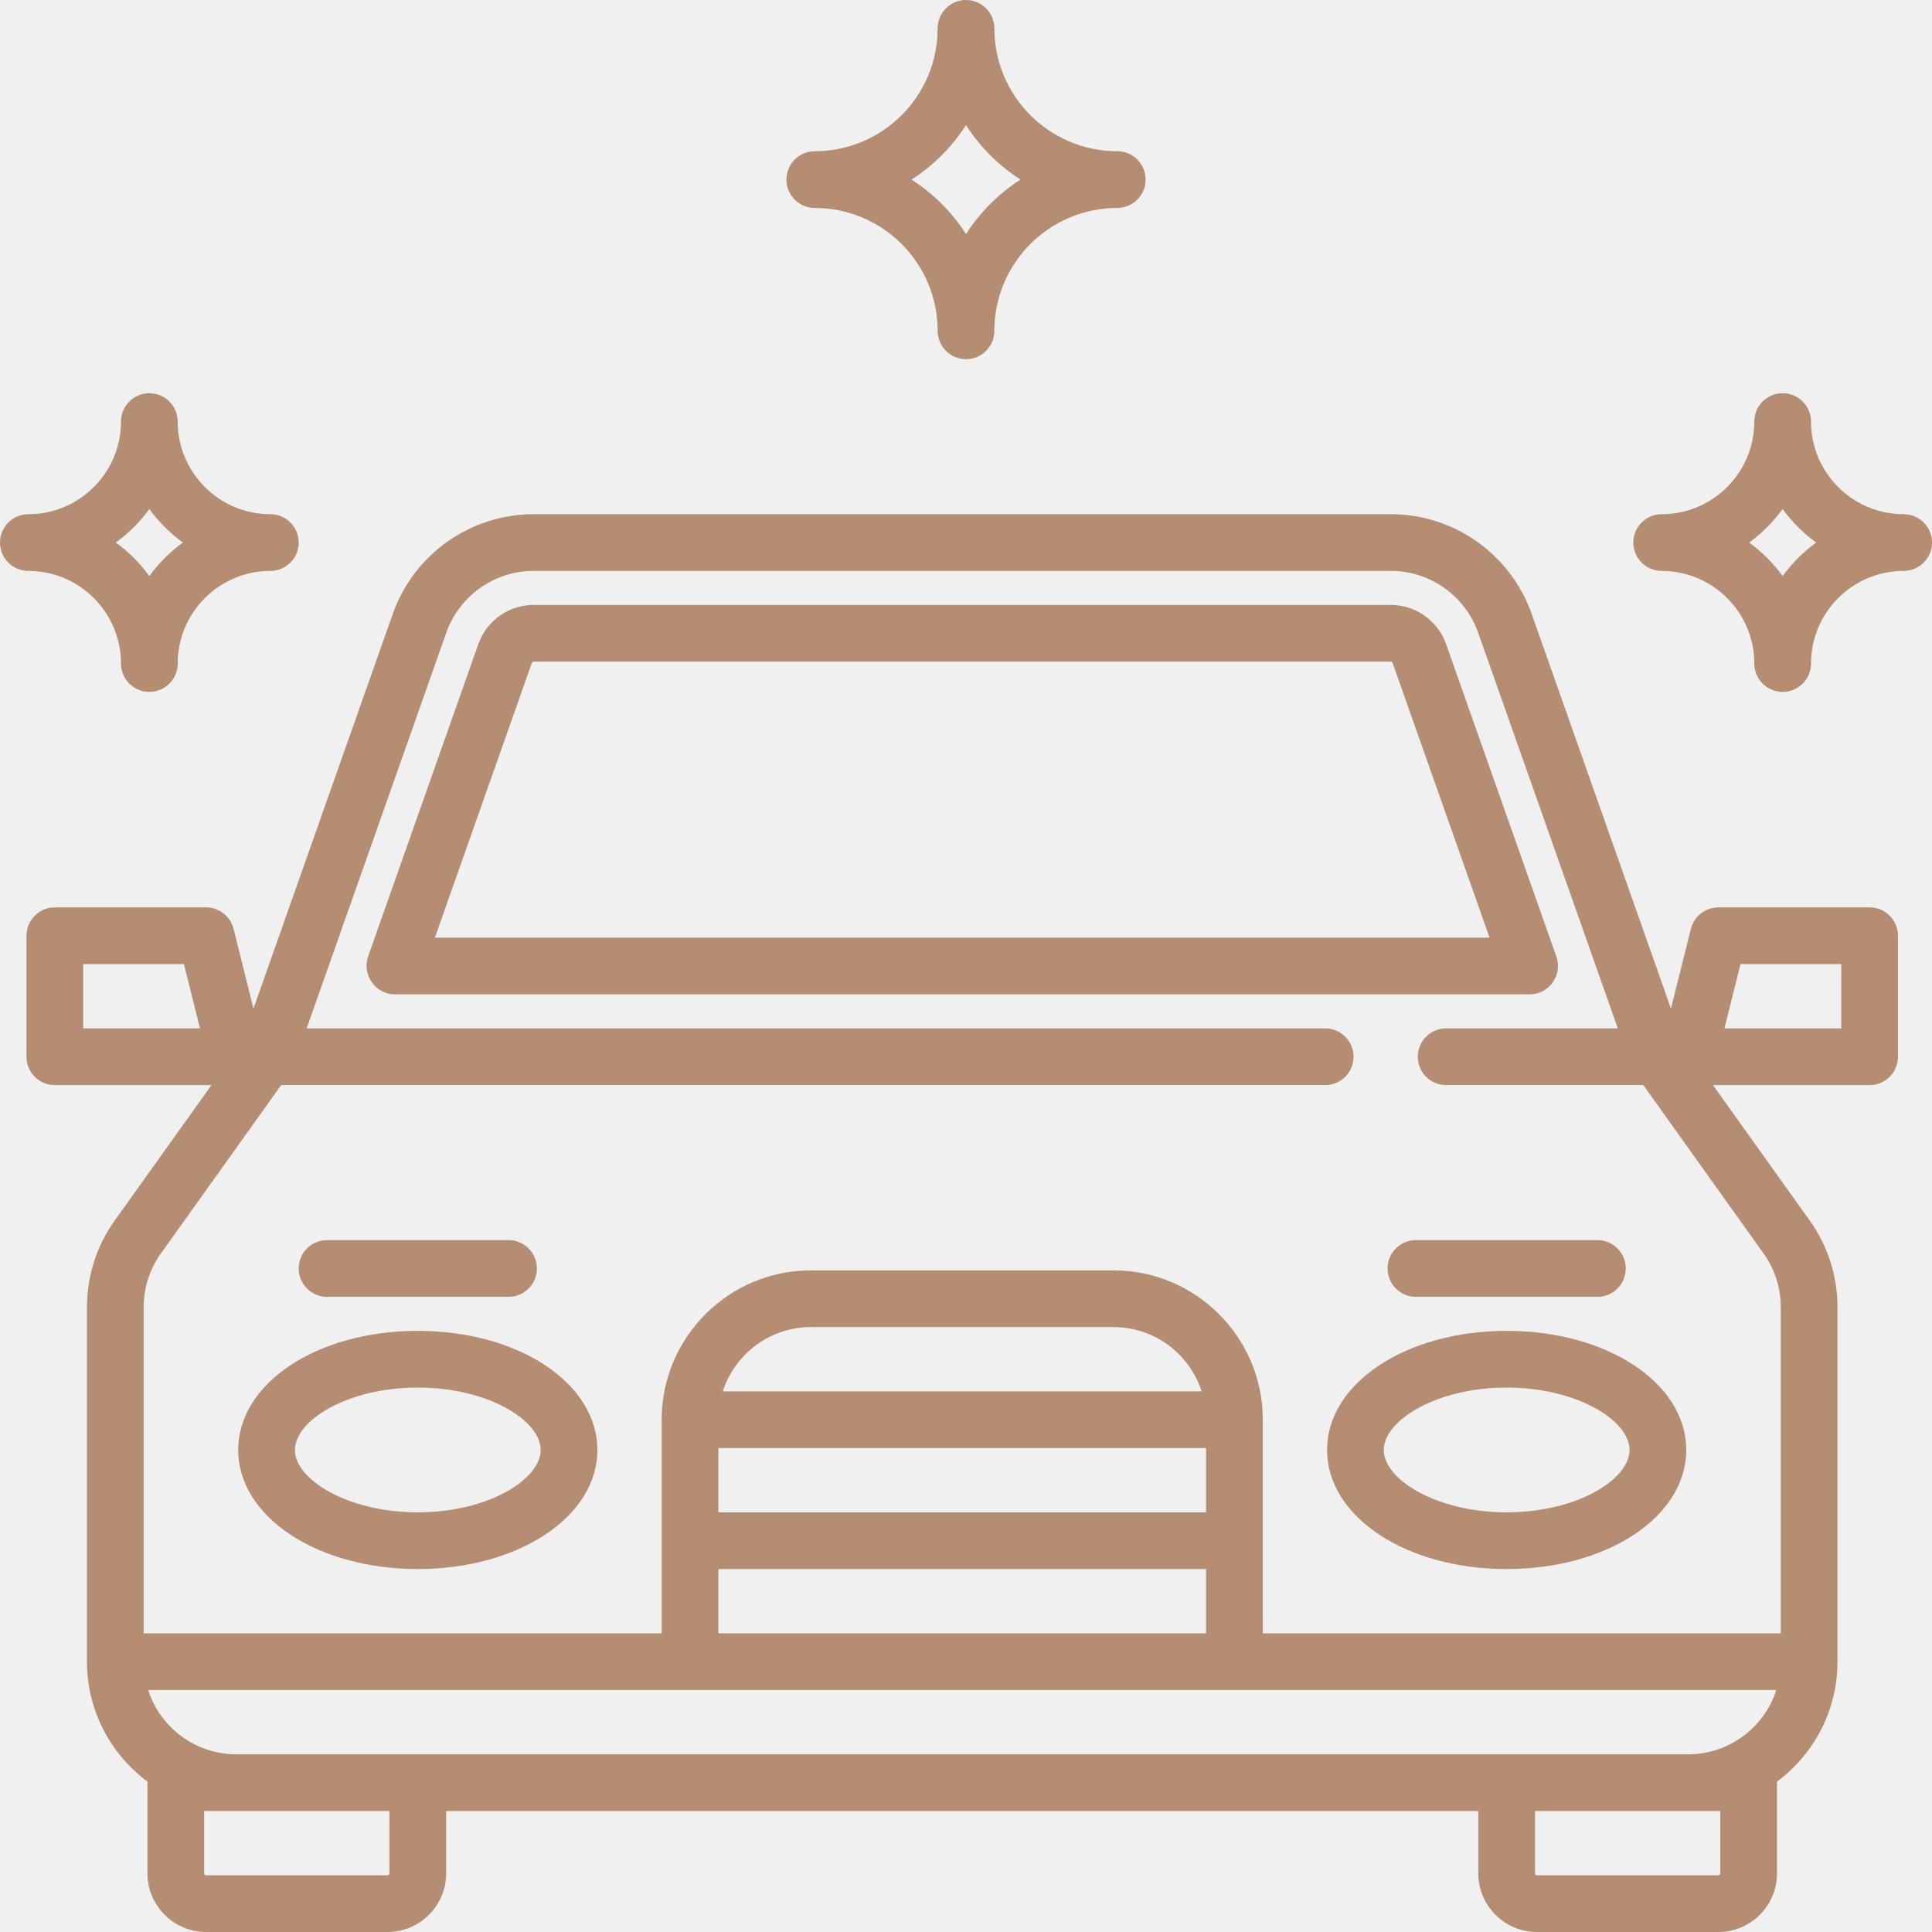
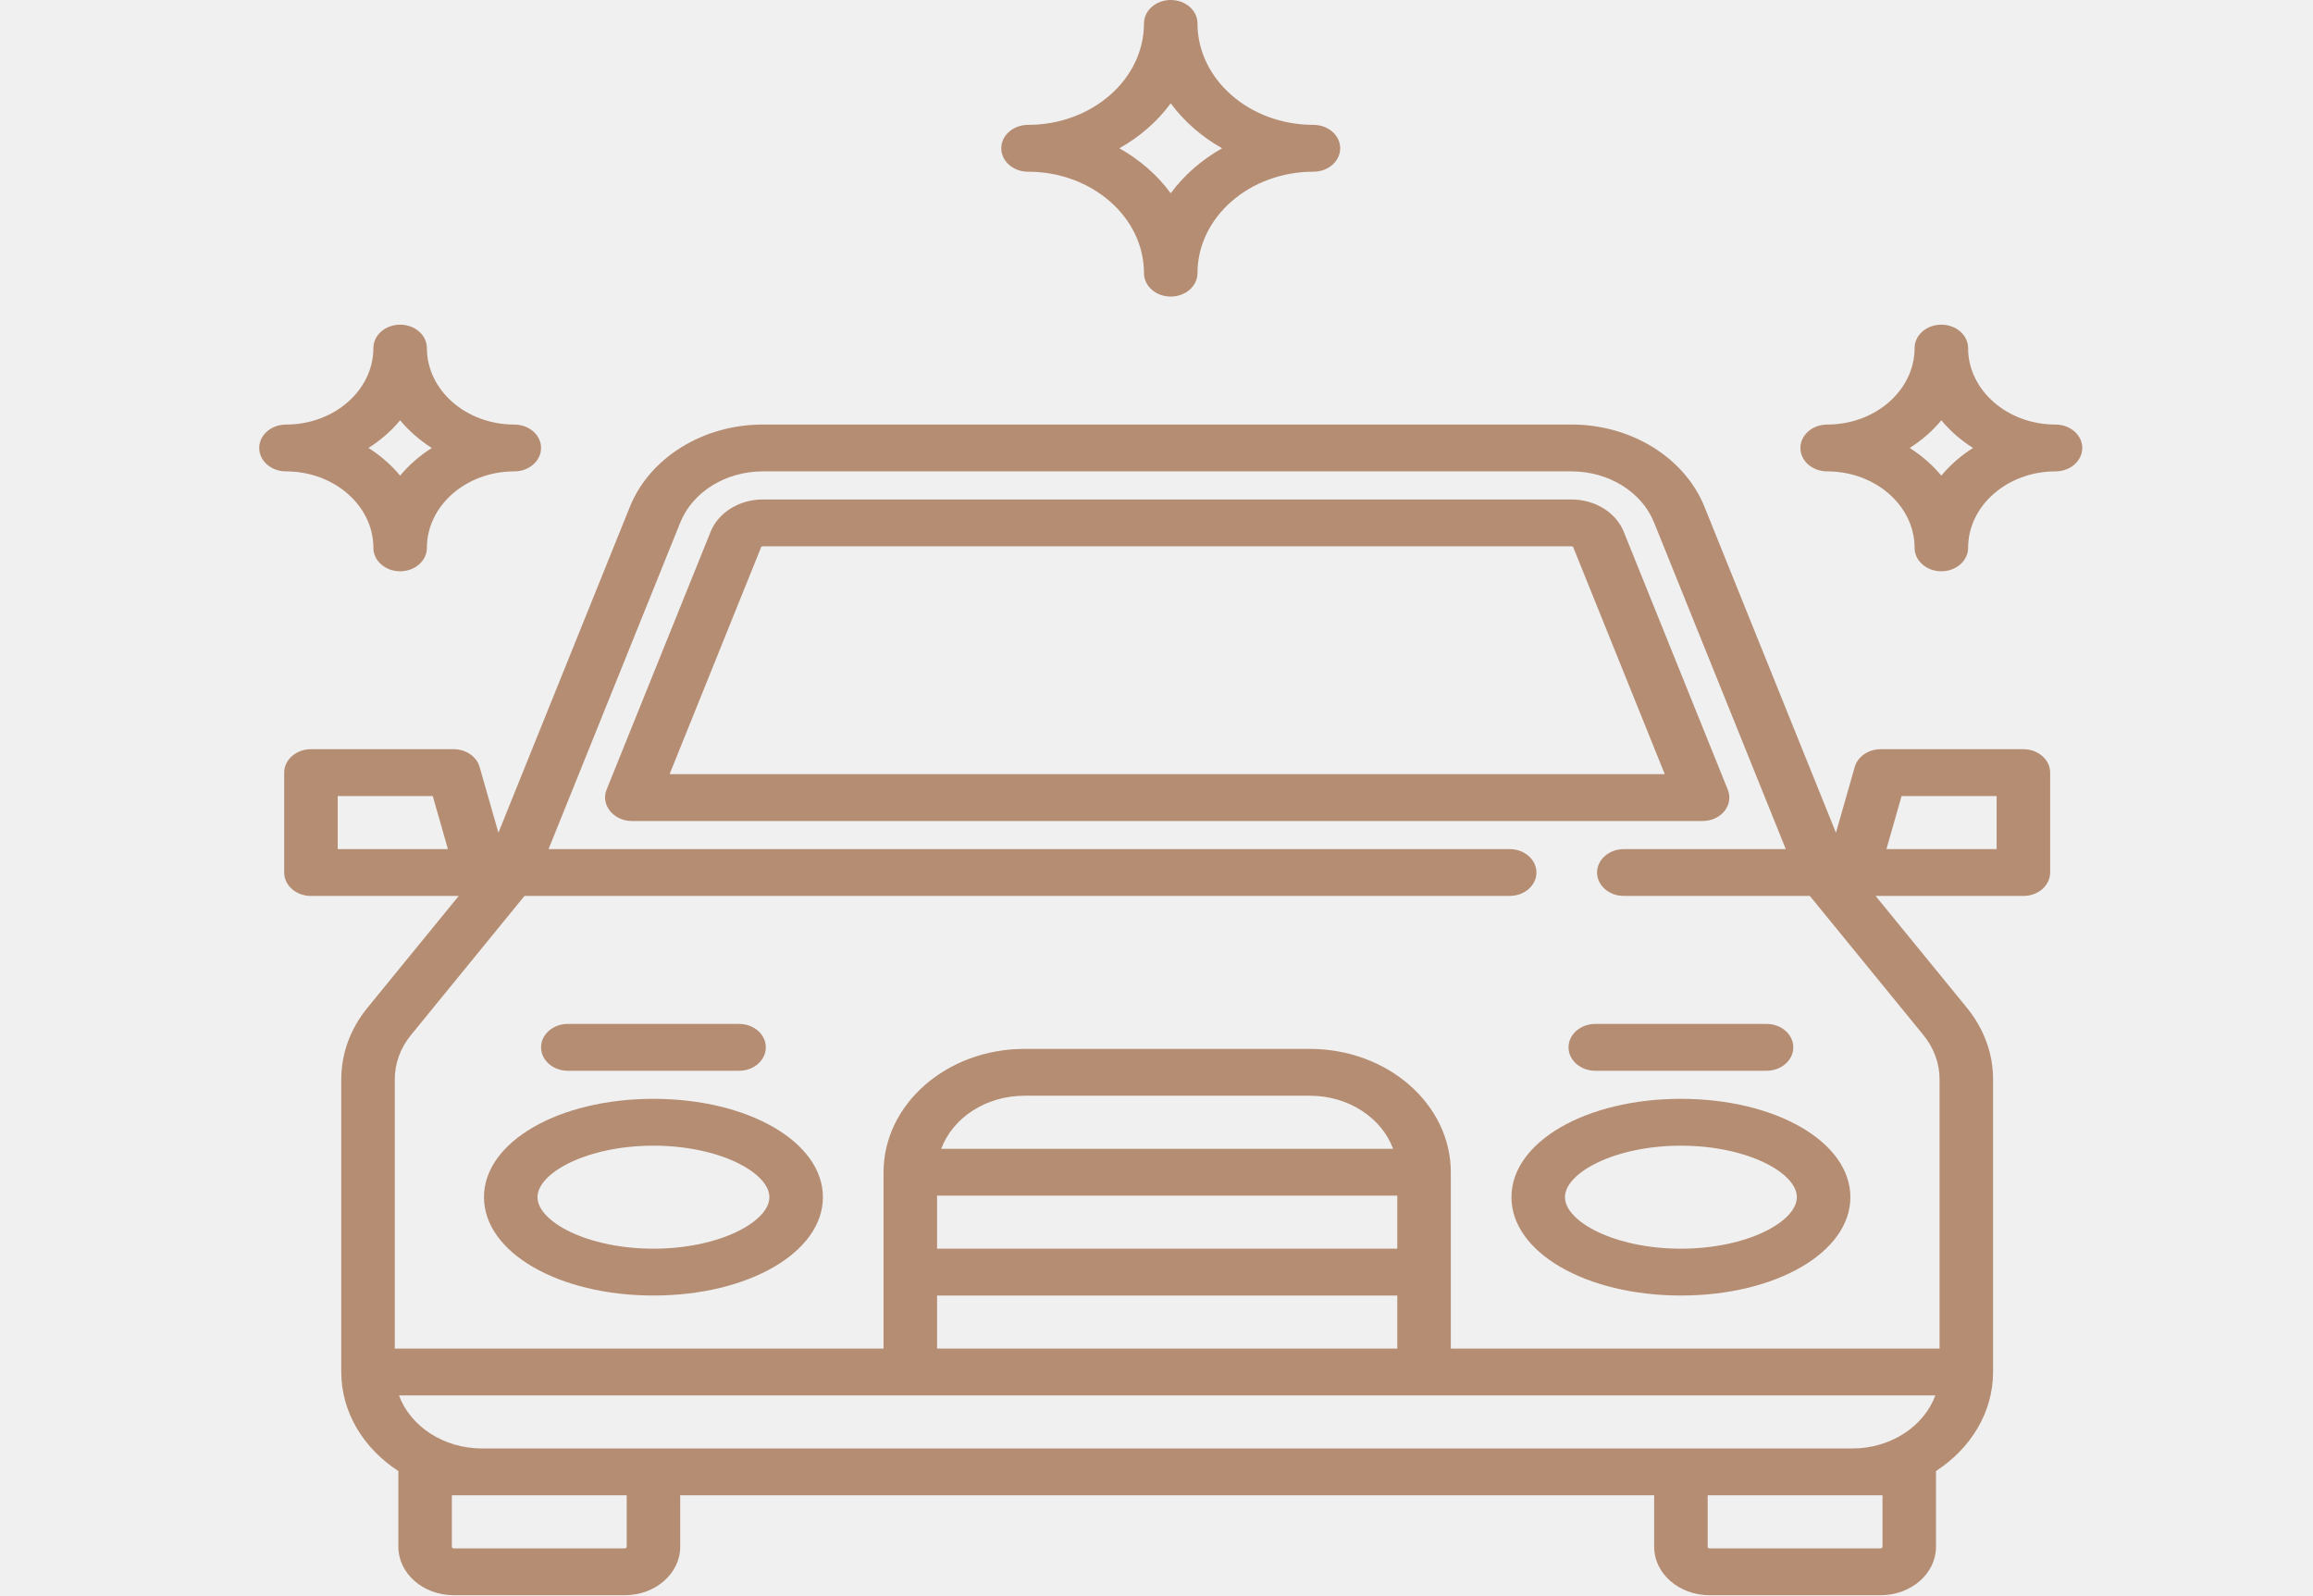
- <svg xmlns="http://www.w3.org/2000/svg" width="80" height="80" viewBox="0 0 80 80" fill="none">
-   <path d="M78.826 21.292C76.711 21.292 74.99 19.571 74.99 17.456C74.99 16.807 74.465 16.282 73.816 16.282C73.167 16.282 72.642 16.807 72.642 17.456C72.642 19.571 70.921 21.292 68.806 21.292C68.158 21.292 67.632 21.817 67.632 22.466C67.632 23.114 68.158 23.64 68.806 23.64C70.921 23.64 72.642 25.361 72.642 27.476C72.642 28.124 73.167 28.65 73.816 28.65C74.465 28.65 74.99 28.124 74.99 27.476C74.99 25.361 76.711 23.64 78.826 23.64C79.474 23.64 80 23.114 80 22.466C80 21.817 79.474 21.292 78.826 21.292ZM73.816 23.854C73.43 23.321 72.96 22.852 72.428 22.466C72.961 22.079 73.43 21.61 73.816 21.078C74.202 21.61 74.672 22.079 75.204 22.466C74.672 22.852 74.202 23.321 73.816 23.854Z" fill="#B58D73" />
-   <path d="M11.194 21.292C9.079 21.292 7.358 19.571 7.358 17.456C7.358 16.807 6.832 16.282 6.184 16.282C5.536 16.282 5.01 16.807 5.01 17.456C5.01 19.571 3.289 21.292 1.174 21.292C0.526 21.292 0 21.817 0 22.466C0 23.114 0.526 23.64 1.174 23.64C3.289 23.64 5.01 25.361 5.01 27.476C5.01 28.124 5.536 28.65 6.184 28.65C6.832 28.65 7.358 28.124 7.358 27.476C7.358 25.361 9.079 23.64 11.194 23.64C11.842 23.64 12.368 23.114 12.368 22.466C12.368 21.817 11.842 21.292 11.194 21.292ZM6.184 23.854C5.798 23.321 5.329 22.852 4.796 22.466C5.329 22.079 5.798 21.61 6.184 21.078C6.57 21.61 7.04 22.079 7.572 22.466C7.04 22.852 6.57 23.321 6.184 23.854Z" fill="#B58D73" />
-   <path d="M46.262 6.262C43.457 6.262 41.174 3.98 41.174 1.174C41.174 0.526 40.649 0 40 0C39.352 0 38.826 0.526 38.826 1.174C38.826 3.98 36.543 6.262 33.738 6.262C33.089 6.262 32.563 6.788 32.563 7.437C32.563 8.085 33.089 8.611 33.738 8.611C36.543 8.611 38.826 10.893 38.826 13.699C38.826 14.348 39.352 14.873 40 14.873C40.649 14.873 41.174 14.348 41.174 13.699C41.174 10.893 43.457 8.611 46.262 8.611C46.911 8.611 47.437 8.085 47.437 7.437C47.437 6.788 46.911 6.262 46.262 6.262ZM40 9.692C39.42 8.788 38.648 8.017 37.745 7.436C38.648 6.856 39.42 6.085 40 5.181C40.581 6.085 41.352 6.856 42.255 7.436C41.352 8.017 40.581 8.788 40 9.692Z" fill="#B58D73" />
-   <path d="M64.446 39.609L59.879 26.668C59.537 25.7 58.617 25.049 57.59 25.049H22.096C21.07 25.049 20.15 25.7 19.808 26.668L15.241 39.609C14.976 40.361 15.552 41.174 16.348 41.174H63.339C63.72 41.174 64.077 40.989 64.297 40.678C64.517 40.367 64.573 39.969 64.446 39.609ZM18.008 38.826L22.023 27.449C22.033 27.419 22.064 27.397 22.096 27.397H57.59C57.623 27.397 57.654 27.419 57.664 27.45L61.68 38.826H18.008Z" fill="#B58D73" />
-   <path d="M62.388 55.108C58.218 55.108 54.951 57.274 54.951 60.039C54.951 62.804 58.218 64.971 62.388 64.971C66.558 64.971 69.824 62.804 69.824 60.039C69.824 57.274 66.558 55.108 62.388 55.108ZM62.388 62.622C59.475 62.622 57.299 61.259 57.299 60.039C57.299 58.82 59.475 57.456 62.388 57.456C65.3 57.456 67.476 58.82 67.476 60.039C67.476 61.259 65.3 62.622 62.388 62.622Z" fill="#B58D73" />
-   <path d="M17.3 55.108C13.13 55.108 9.863 57.274 9.863 60.039C9.863 62.804 13.13 64.971 17.3 64.971C21.47 64.971 24.736 62.804 24.736 60.039C24.736 57.274 21.47 55.108 17.3 55.108ZM17.3 62.622C14.387 62.622 12.211 61.259 12.211 60.039C12.211 58.82 14.387 57.456 17.3 57.456C20.212 57.456 22.388 58.82 22.388 60.039C22.388 61.259 20.212 62.622 17.3 62.622Z" fill="#B58D73" />
-   <path d="M77.417 37.573H71.155C70.616 37.573 70.146 37.94 70.016 38.463L69.191 41.762L63.422 25.417C62.551 22.95 60.208 21.291 57.59 21.291H22.096C19.48 21.291 17.136 22.95 16.265 25.417L10.496 41.762L9.672 38.463C9.541 37.94 9.071 37.573 8.532 37.573H2.27C1.622 37.573 1.096 38.099 1.096 38.748V43.757C1.096 44.406 1.622 44.932 2.27 44.932H8.756L4.753 50.536C3.999 51.59 3.601 52.834 3.601 54.13V68.806C3.601 70.84 4.588 72.647 6.108 73.775C6.107 73.788 6.106 73.802 6.106 73.816V77.573C6.106 78.911 7.194 80 8.532 80H16.047C17.385 80 18.474 78.911 18.474 77.573V74.99H61.213V77.573C61.213 78.911 62.302 80 63.64 80H71.154C72.493 80 73.581 78.911 73.581 77.573V73.816C73.581 73.802 73.579 73.788 73.579 73.775C75.099 72.647 76.086 70.84 76.086 68.806V54.13C76.086 52.834 75.687 51.59 74.934 50.536L70.931 44.932H77.417C78.065 44.932 78.591 44.406 78.591 43.757V38.748C78.591 38.099 78.066 37.573 77.417 37.573ZM3.444 42.583V39.922H7.616L8.281 42.583H3.444ZM16.125 77.573C16.125 77.616 16.09 77.651 16.047 77.651H8.532C8.489 77.651 8.454 77.616 8.454 77.573V74.99H9.785H16.125V77.573ZM71.233 77.573C71.233 77.616 71.198 77.651 71.154 77.651H63.64C63.597 77.651 63.562 77.616 63.562 77.573V74.99H69.902H71.233V77.573ZM69.902 72.642H9.785C8.079 72.642 6.631 71.523 6.134 69.98H73.553C73.056 71.523 71.608 72.642 69.902 72.642ZM49.941 59.961V62.622H29.746V59.961H49.941ZM29.93 57.612C30.427 56.07 31.876 54.951 33.581 54.951H46.106C47.811 54.951 49.26 56.07 49.757 57.612H29.93ZM49.941 64.971V67.632H29.746V64.971H49.941ZM73.023 51.901C73.491 52.555 73.738 53.326 73.738 54.13V67.632H52.29V58.787C52.29 55.377 49.516 52.603 46.106 52.603H33.581C30.172 52.603 27.398 55.377 27.398 58.787V67.632H5.949V54.13C5.949 53.326 6.196 52.555 6.664 51.901L11.642 44.931H54.873C55.521 44.931 56.047 44.406 56.047 43.757C56.047 43.109 55.521 42.583 54.873 42.583H12.697L18.48 26.199C19.02 24.668 20.473 23.64 22.096 23.64H57.591C59.214 23.64 60.667 24.668 61.208 26.199L66.99 42.583H59.883C59.234 42.583 58.708 43.109 58.708 43.757C58.708 44.406 59.234 44.931 59.883 44.931H68.046L73.023 51.901ZM76.243 42.583H71.406L72.071 39.922H76.243V42.583Z" fill="#B58D73" />
-   <path d="M21.057 51.35H13.542C12.894 51.35 12.368 51.876 12.368 52.524C12.368 53.173 12.894 53.699 13.542 53.699H21.057C21.705 53.699 22.231 53.173 22.231 52.524C22.231 51.876 21.705 51.35 21.057 51.35Z" fill="#B58D73" />
-   <path d="M66.145 51.35H58.63C57.982 51.35 57.456 51.876 57.456 52.524C57.456 53.173 57.982 53.699 58.63 53.699H66.145C66.793 53.699 67.319 53.173 67.319 52.524C67.319 51.876 66.793 51.35 66.145 51.35Z" fill="#B58D73" />
+ <svg xmlns="http://www.w3.org/2000/svg" width="116" height="80" viewBox="0 0 116 80" fill="none">
+   <g clip-path="url(#clip0)">
+     <path d="M103.086 21.292C100.669 21.292 98.703 19.571 98.703 17.456C98.703 16.807 98.102 16.282 97.361 16.282C96.62 16.282 96.019 16.807 96.019 17.456C96.019 19.571 94.053 21.292 91.635 21.292C90.894 21.292 90.293 21.817 90.293 22.466C90.293 23.114 90.894 23.64 91.635 23.64C94.053 23.64 96.019 25.361 96.019 27.476C96.019 28.124 96.62 28.65 97.361 28.65C98.102 28.65 98.703 28.124 98.703 27.476C98.703 25.361 100.669 23.64 103.086 23.64C103.828 23.64 104.428 23.114 104.428 22.466C104.428 21.817 103.828 21.292 103.086 21.292ZM97.361 23.854C96.92 23.321 96.383 22.852 95.775 22.466C96.383 22.079 96.92 21.61 97.361 21.078C97.802 21.61 98.339 22.079 98.948 22.466C98.339 22.852 97.802 23.321 97.361 23.854Z" fill="#B58D73" />
+     <path d="M25.793 21.292C23.376 21.292 21.409 19.571 21.409 17.456C21.409 16.807 20.809 16.282 20.067 16.282C19.326 16.282 18.726 16.807 18.726 17.456C18.726 19.571 16.759 21.292 14.342 21.292C13.601 21.292 13 21.817 13 22.466C13 23.114 13.601 23.64 14.342 23.64C16.759 23.64 18.726 25.361 18.726 27.476C18.726 28.124 19.326 28.65 20.067 28.65C20.809 28.65 21.409 28.124 21.409 27.476C21.409 25.361 23.376 23.64 25.793 23.64C26.534 23.64 27.135 23.114 27.135 22.466C27.135 21.817 26.534 21.292 25.793 21.292ZM20.067 23.854C19.626 23.321 19.09 22.852 18.481 22.466C19.09 22.079 19.626 21.61 20.067 21.078C20.509 21.61 21.045 22.079 21.654 22.466C21.045 22.852 20.509 23.321 20.067 23.854Z" fill="#B58D73" />
+     <path d="M65.871 6.262C62.665 6.262 60.056 3.98 60.056 1.174C60.056 0.526 59.456 0 58.714 0C57.973 0 57.372 0.526 57.372 1.174C57.372 3.98 54.764 6.262 51.557 6.262C50.816 6.262 50.215 6.788 50.215 7.437C50.215 8.085 50.816 8.611 51.557 8.611C54.764 8.611 57.372 10.893 57.372 13.699C57.372 14.348 57.973 14.873 58.714 14.873C59.456 14.873 60.056 14.348 60.056 13.699C60.056 10.893 62.665 8.611 65.871 8.611C66.612 8.611 67.213 8.085 67.213 7.437C67.213 6.788 66.612 6.262 65.871 6.262ZM58.714 9.692C58.051 8.788 57.17 8.017 56.137 7.436C57.17 6.856 58.051 6.085 58.714 5.181C59.378 6.085 60.259 6.856 61.292 7.436C60.259 8.017 59.378 8.788 58.714 9.692Z" fill="#B58D73" />
+     <path d="M86.653 39.609L81.433 26.668C81.042 25.7 79.991 25.049 78.818 25.049H38.253C37.079 25.049 36.029 25.7 35.638 26.668L30.418 39.609C30.115 40.361 30.774 41.174 31.683 41.174H85.388C85.823 41.174 86.231 40.989 86.483 40.678C86.734 40.367 86.798 39.968 86.653 39.609ZM33.58 38.826L38.169 27.449C38.181 27.419 38.216 27.397 38.253 27.397H78.818C78.854 27.397 78.89 27.419 78.902 27.449L83.491 38.826H33.58Z" fill="#B58D73" />
+     <path d="M84.3 55.107C79.534 55.107 75.801 57.274 75.801 60.039C75.801 62.804 79.534 64.971 84.3 64.971C89.066 64.971 92.799 62.804 92.799 60.039C92.799 57.274 89.066 55.107 84.3 55.107ZM84.3 62.622C80.972 62.622 78.485 61.258 78.485 60.039C78.485 58.82 80.972 57.456 84.3 57.456C87.628 57.456 90.115 58.82 90.115 60.039C90.115 61.258 87.628 62.622 84.3 62.622Z" fill="#B58D73" />
+     <path d="M32.771 55.107C28.005 55.107 24.272 57.274 24.272 60.039C24.272 62.804 28.005 64.971 32.771 64.971C37.536 64.971 41.27 62.804 41.27 60.039C41.27 57.274 37.536 55.107 32.771 55.107ZM32.771 62.622C29.443 62.622 26.956 61.258 26.956 60.039C26.956 58.82 29.442 57.456 32.771 57.456C36.099 57.456 38.586 58.82 38.586 60.039C38.586 61.258 36.099 62.622 32.771 62.622Z" fill="#B58D73" />
+     <path d="M101.476 37.573H94.32C93.704 37.573 93.167 37.94 93.018 38.463L92.075 41.762L85.482 25.417C84.487 22.95 81.808 21.291 78.818 21.291H38.253C35.262 21.291 32.584 22.95 31.589 25.417L24.996 41.762L24.053 38.463C23.904 37.94 23.367 37.573 22.751 37.573H15.594C14.853 37.573 14.252 38.099 14.252 38.748V43.757C14.252 44.406 14.853 44.932 15.594 44.932H23.006L18.431 50.536C17.57 51.59 17.115 52.834 17.115 54.13V68.806C17.115 70.84 18.243 72.647 19.98 73.775C19.98 73.788 19.978 73.802 19.978 73.816V77.573C19.978 78.911 21.222 80 22.751 80H31.339C32.869 80 34.113 78.911 34.113 77.573V74.99H82.958V77.573C82.958 78.911 84.202 80 85.731 80H94.319C95.849 80 97.092 78.911 97.092 77.573V73.816C97.092 73.802 97.091 73.788 97.09 73.775C98.827 72.647 99.955 70.84 99.955 68.806V54.13C99.955 52.834 99.5 51.59 98.639 50.536L94.064 44.932H101.476C102.217 44.932 102.818 44.406 102.818 43.757V38.748C102.818 38.099 102.218 37.573 101.476 37.573ZM16.936 42.583V39.922H21.703L22.464 42.583H16.936ZM31.429 77.573C31.429 77.616 31.389 77.651 31.34 77.651H22.751C22.702 77.651 22.662 77.616 22.662 77.573V74.99H24.183H31.429V77.573ZM94.409 77.573C94.409 77.616 94.369 77.651 94.319 77.651H85.731C85.682 77.651 85.642 77.616 85.642 77.573V74.99H92.888H94.409V77.573V77.573ZM92.888 72.642H24.183C22.233 72.642 20.578 71.523 20.01 69.98H97.061C96.492 71.523 94.837 72.642 92.888 72.642ZM70.076 59.961V62.622H46.995V59.961H70.076ZM47.206 57.612C47.774 56.07 49.429 54.951 51.379 54.951H65.692C67.641 54.951 69.297 56.07 69.865 57.612H47.206ZM70.076 64.971V67.632H46.995V64.971H70.076ZM96.455 51.901C96.989 52.555 97.272 53.326 97.272 54.13V67.632H72.76V58.787C72.76 55.377 69.589 52.603 65.692 52.603H51.379C47.482 52.603 44.311 55.377 44.311 58.787V67.632H19.799V54.13C19.799 53.326 20.081 52.555 20.616 51.901L26.305 44.931H75.712C76.453 44.931 77.054 44.406 77.054 43.757C77.054 43.109 76.453 42.583 75.712 42.583H27.511L34.119 26.199C34.737 24.668 36.398 23.64 38.253 23.64H78.818C80.673 23.64 82.334 24.668 82.952 26.199L89.56 42.583H81.437C80.696 42.583 80.095 43.109 80.095 43.757C80.095 44.406 80.696 44.931 81.437 44.931H90.766L96.455 51.901ZM100.134 42.583H94.607L95.367 39.922H100.134V42.583Z" fill="#B58D73" />
+     <path d="M37.065 51.35H28.477C27.736 51.35 27.135 51.876 27.135 52.524C27.135 53.173 27.736 53.699 28.477 53.699H37.065C37.806 53.699 38.407 53.173 38.407 52.524C38.407 51.876 37.806 51.35 37.065 51.35Z" fill="#B58D73" />
+     <path d="M88.594 51.35H80.006C79.265 51.35 78.664 51.876 78.664 52.524C78.664 53.173 79.265 53.699 80.006 53.699H88.594C89.335 53.699 89.936 53.173 89.936 52.524C89.936 51.876 89.335 51.35 88.594 51.35Z" fill="#B58D73" />
+   </g>
+   <defs>
+     <clipPath id="clip0">
+       <rect x="0.857" width="115" height="80" fill="white" />
+     </clipPath>
+   </defs>
</svg>
